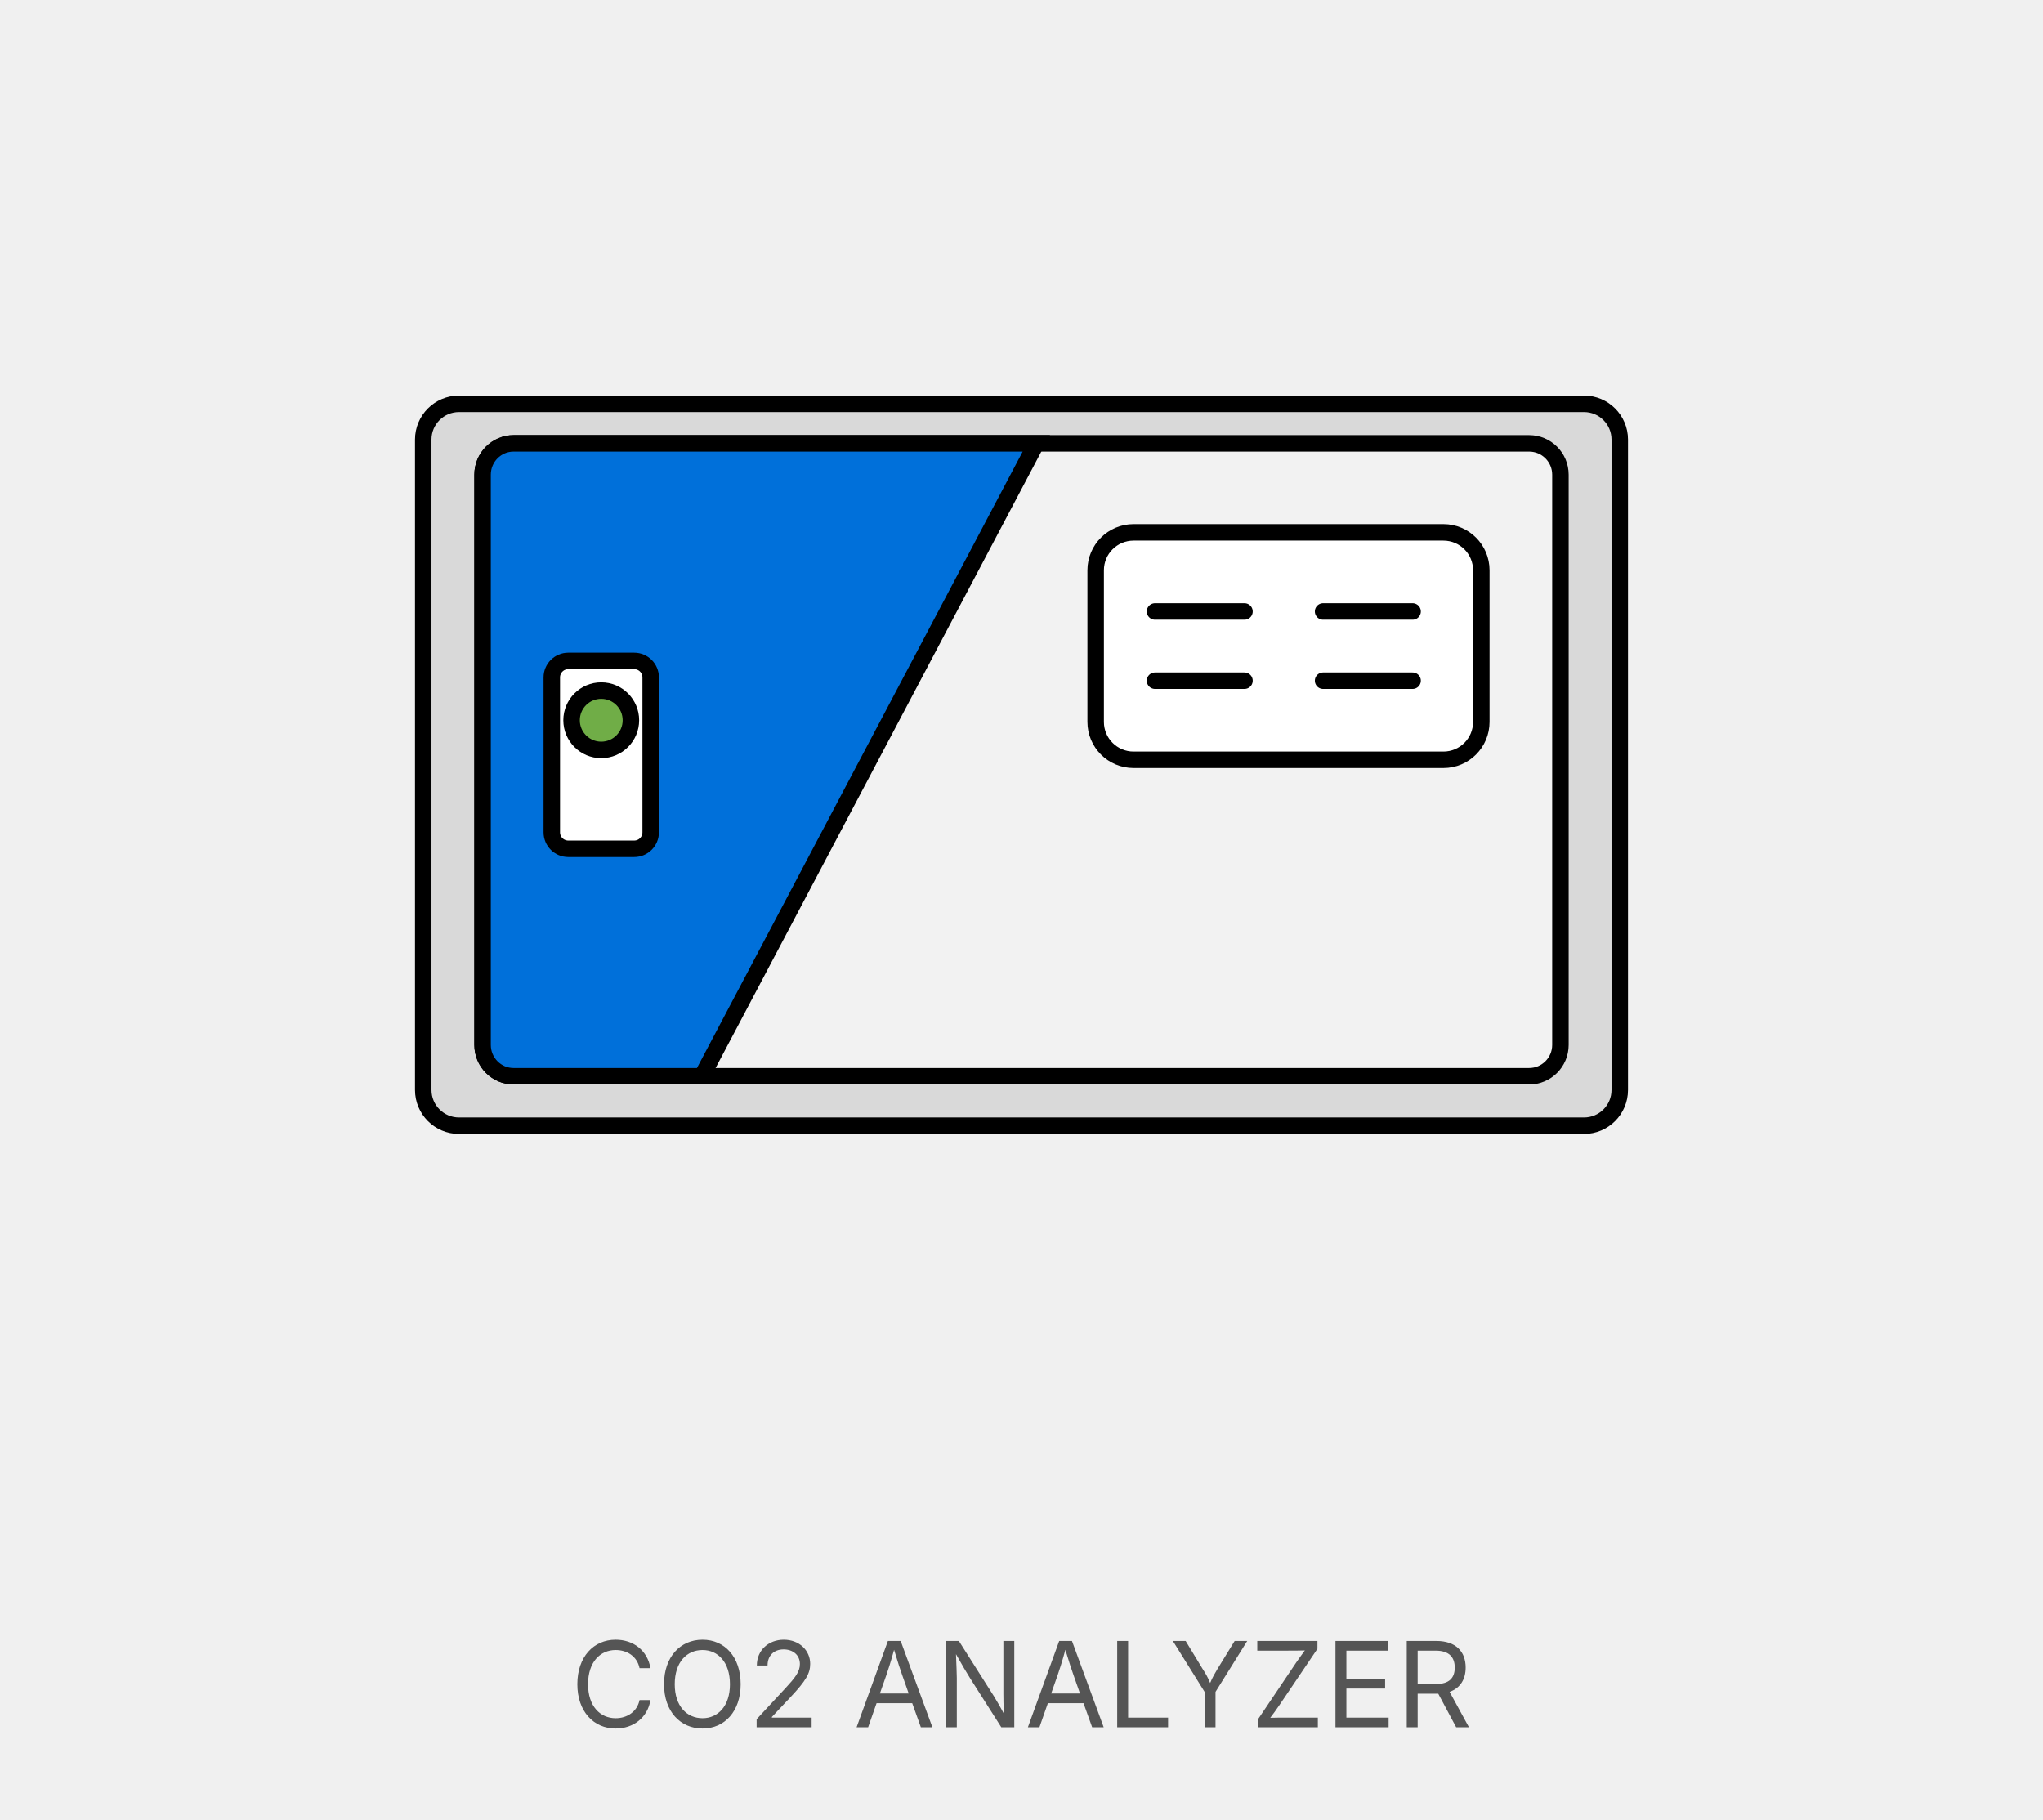
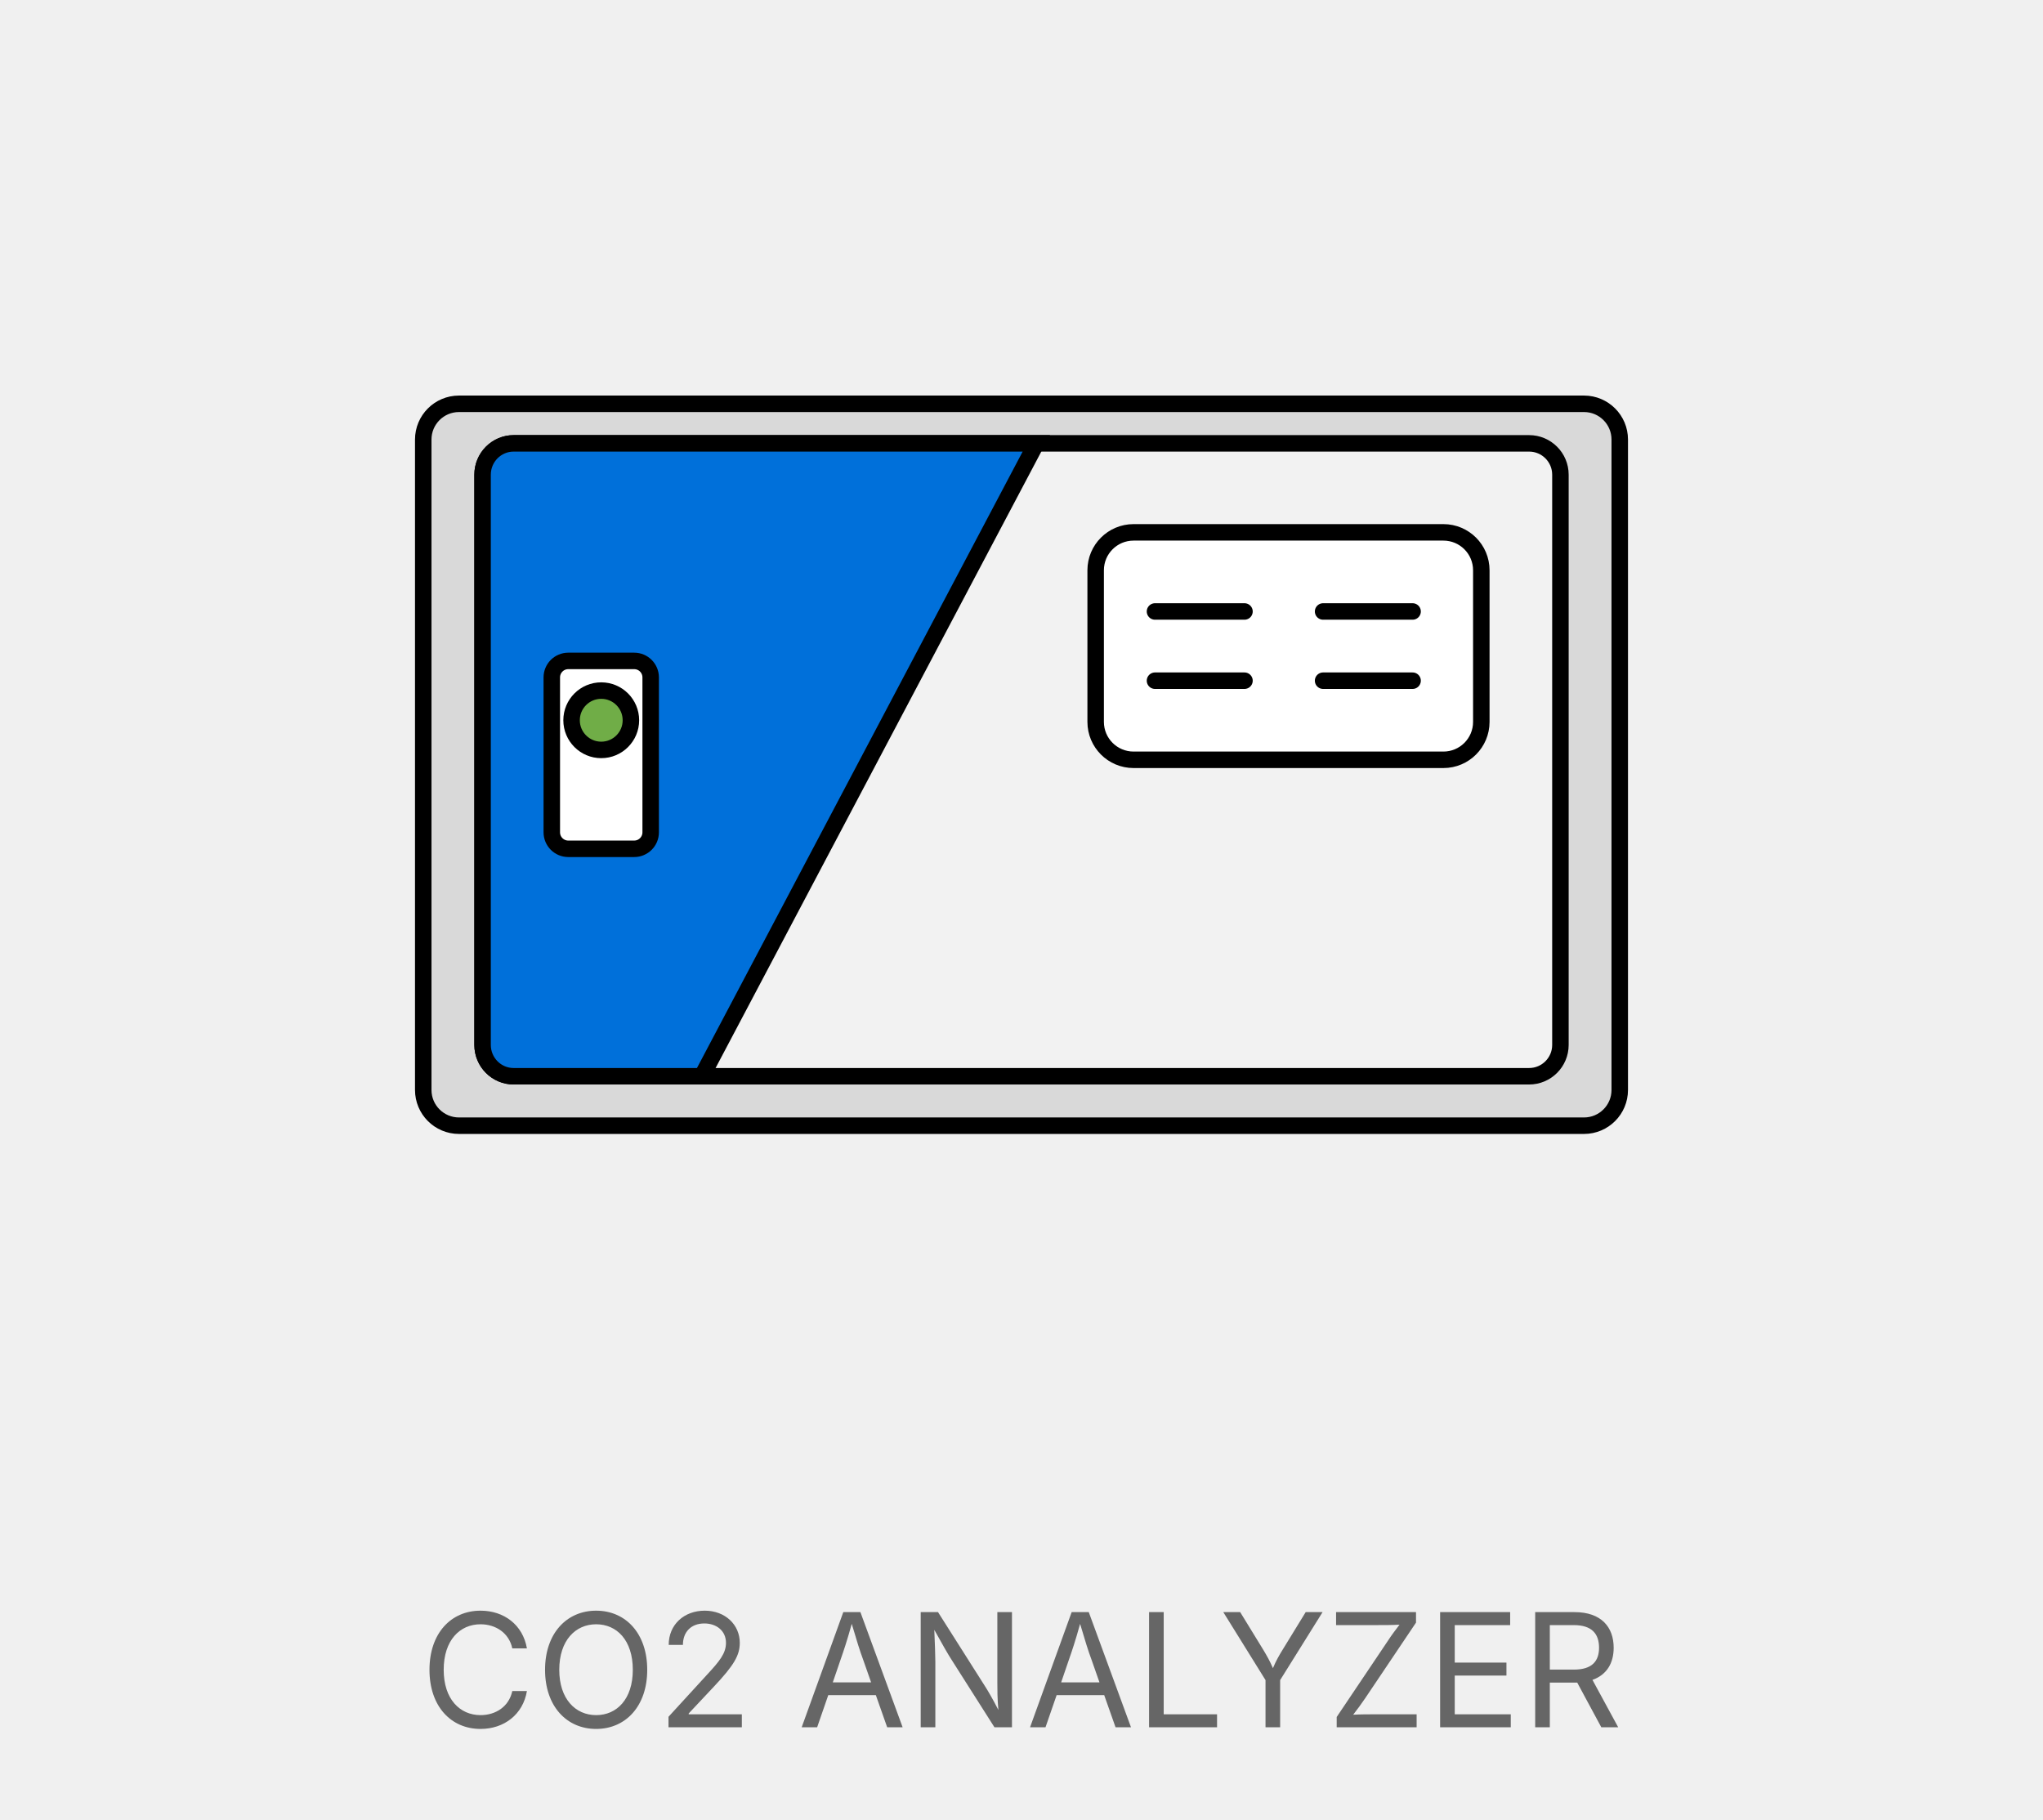
<svg xmlns="http://www.w3.org/2000/svg" width="130.25px" height="116px" overflow="hidden" viewBox="-19 -29.125 130.25 138">
  <rect id="bounding-box" x="-19" y="-29.125" width="130.25" height="116" fill="none" pointer-events="all" />
  <g id="svg_scaling_group" transform="scale(0.7499985)">
    <g transform="translate(-242 -413)">
      <path d="M243 418.613C243 416.618 244.618 415 246.613 415L360.387 415C362.382 415 364 416.618 364 418.613L364 484.387C364 486.382 362.382 488 360.387 488L246.613 488C244.618 488 243 486.382 243 484.387Z" stroke="#000000" stroke-width="1.667" stroke-miterlimit="8" fill="#D9D9D9" fill-rule="evenodd" />
      <path d="M249 422.168C249 420.418 250.418 419 252.168 419L354.832 419C356.582 419 358 420.418 358 422.168L358 479.832C358 481.582 356.582 483 354.832 483L252.168 483C250.418 483 249 481.582 249 479.832Z" stroke="#000000" stroke-width="1.667" stroke-miterlimit="8" fill="#F2F2F2" fill-rule="evenodd" />
      <path d="M252.138 419 305 419 271.181 483 252.138 483C250.405 483 249 481.582 249 479.832L249 422.168C249 420.418 250.405 419 252.138 419Z" stroke="#000000" stroke-width="1.667" stroke-miterlimit="8" fill="#0070DA" fill-rule="evenodd" />
      <path d="M311 431.833C311 429.716 312.716 428 314.833 428L346.167 428C348.284 428 350 429.716 350 431.833L350 447.167C350 449.284 348.284 451 346.167 451L314.833 451C312.716 451 311 449.284 311 447.167Z" stroke="#000000" stroke-width="1.667" stroke-miterlimit="8" fill="#FFFFFF" fill-rule="evenodd" />
      <path d="M317 436 326.05 436" stroke="#000000" stroke-width="1.667" stroke-linecap="round" stroke-linejoin="round" stroke-miterlimit="10" fill="none" fill-rule="evenodd" />
      <path d="M334 436 343.05 436" stroke="#000000" stroke-width="1.667" stroke-linecap="round" stroke-linejoin="round" stroke-miterlimit="10" fill="none" fill-rule="evenodd" />
      <path d="M317 443 326.05 443" stroke="#000000" stroke-width="1.667" stroke-linecap="round" stroke-linejoin="round" stroke-miterlimit="10" fill="none" fill-rule="evenodd" />
      <path d="M334 443 343.05 443" stroke="#000000" stroke-width="1.667" stroke-linecap="round" stroke-linejoin="round" stroke-miterlimit="10" fill="none" fill-rule="evenodd" />
      <path d="M256 442.667C256 441.746 256.746 441 257.667 441L264.333 441C265.254 441 266 441.746 266 442.667L266 458.333C266 459.254 265.254 460 264.333 460L257.667 460C256.746 460 256 459.254 256 458.333Z" stroke="#000000" stroke-width="1.667" stroke-miterlimit="8" fill="#FFFFFF" fill-rule="evenodd" />
      <path d="M258 447C258 445.343 259.343 444 261 444 262.657 444 264 445.343 264 447 264 448.657 262.657 450 261 450 259.343 450 258 448.657 258 447Z" stroke="#000000" stroke-width="1.667" stroke-miterlimit="8" fill="#70AD47" fill-rule="evenodd" />
    </g>
  </g>
-   <text x="46.125" y="101.875" text-anchor="middle" font-family="-apple-system, BlinkMacSystemFont, sans-serif" font-size="9" fill="#555555" data-labeled="true">CO2 ANALYZER</text>
+   <text x="46.125" y="101.875" text-anchor="middle" font-family="-apple-system, BlinkMacSystemFont, sans-serif" font-size="12" fill="#666666" data-labeled="true">CO2 ANALYZER</text>
</svg>
